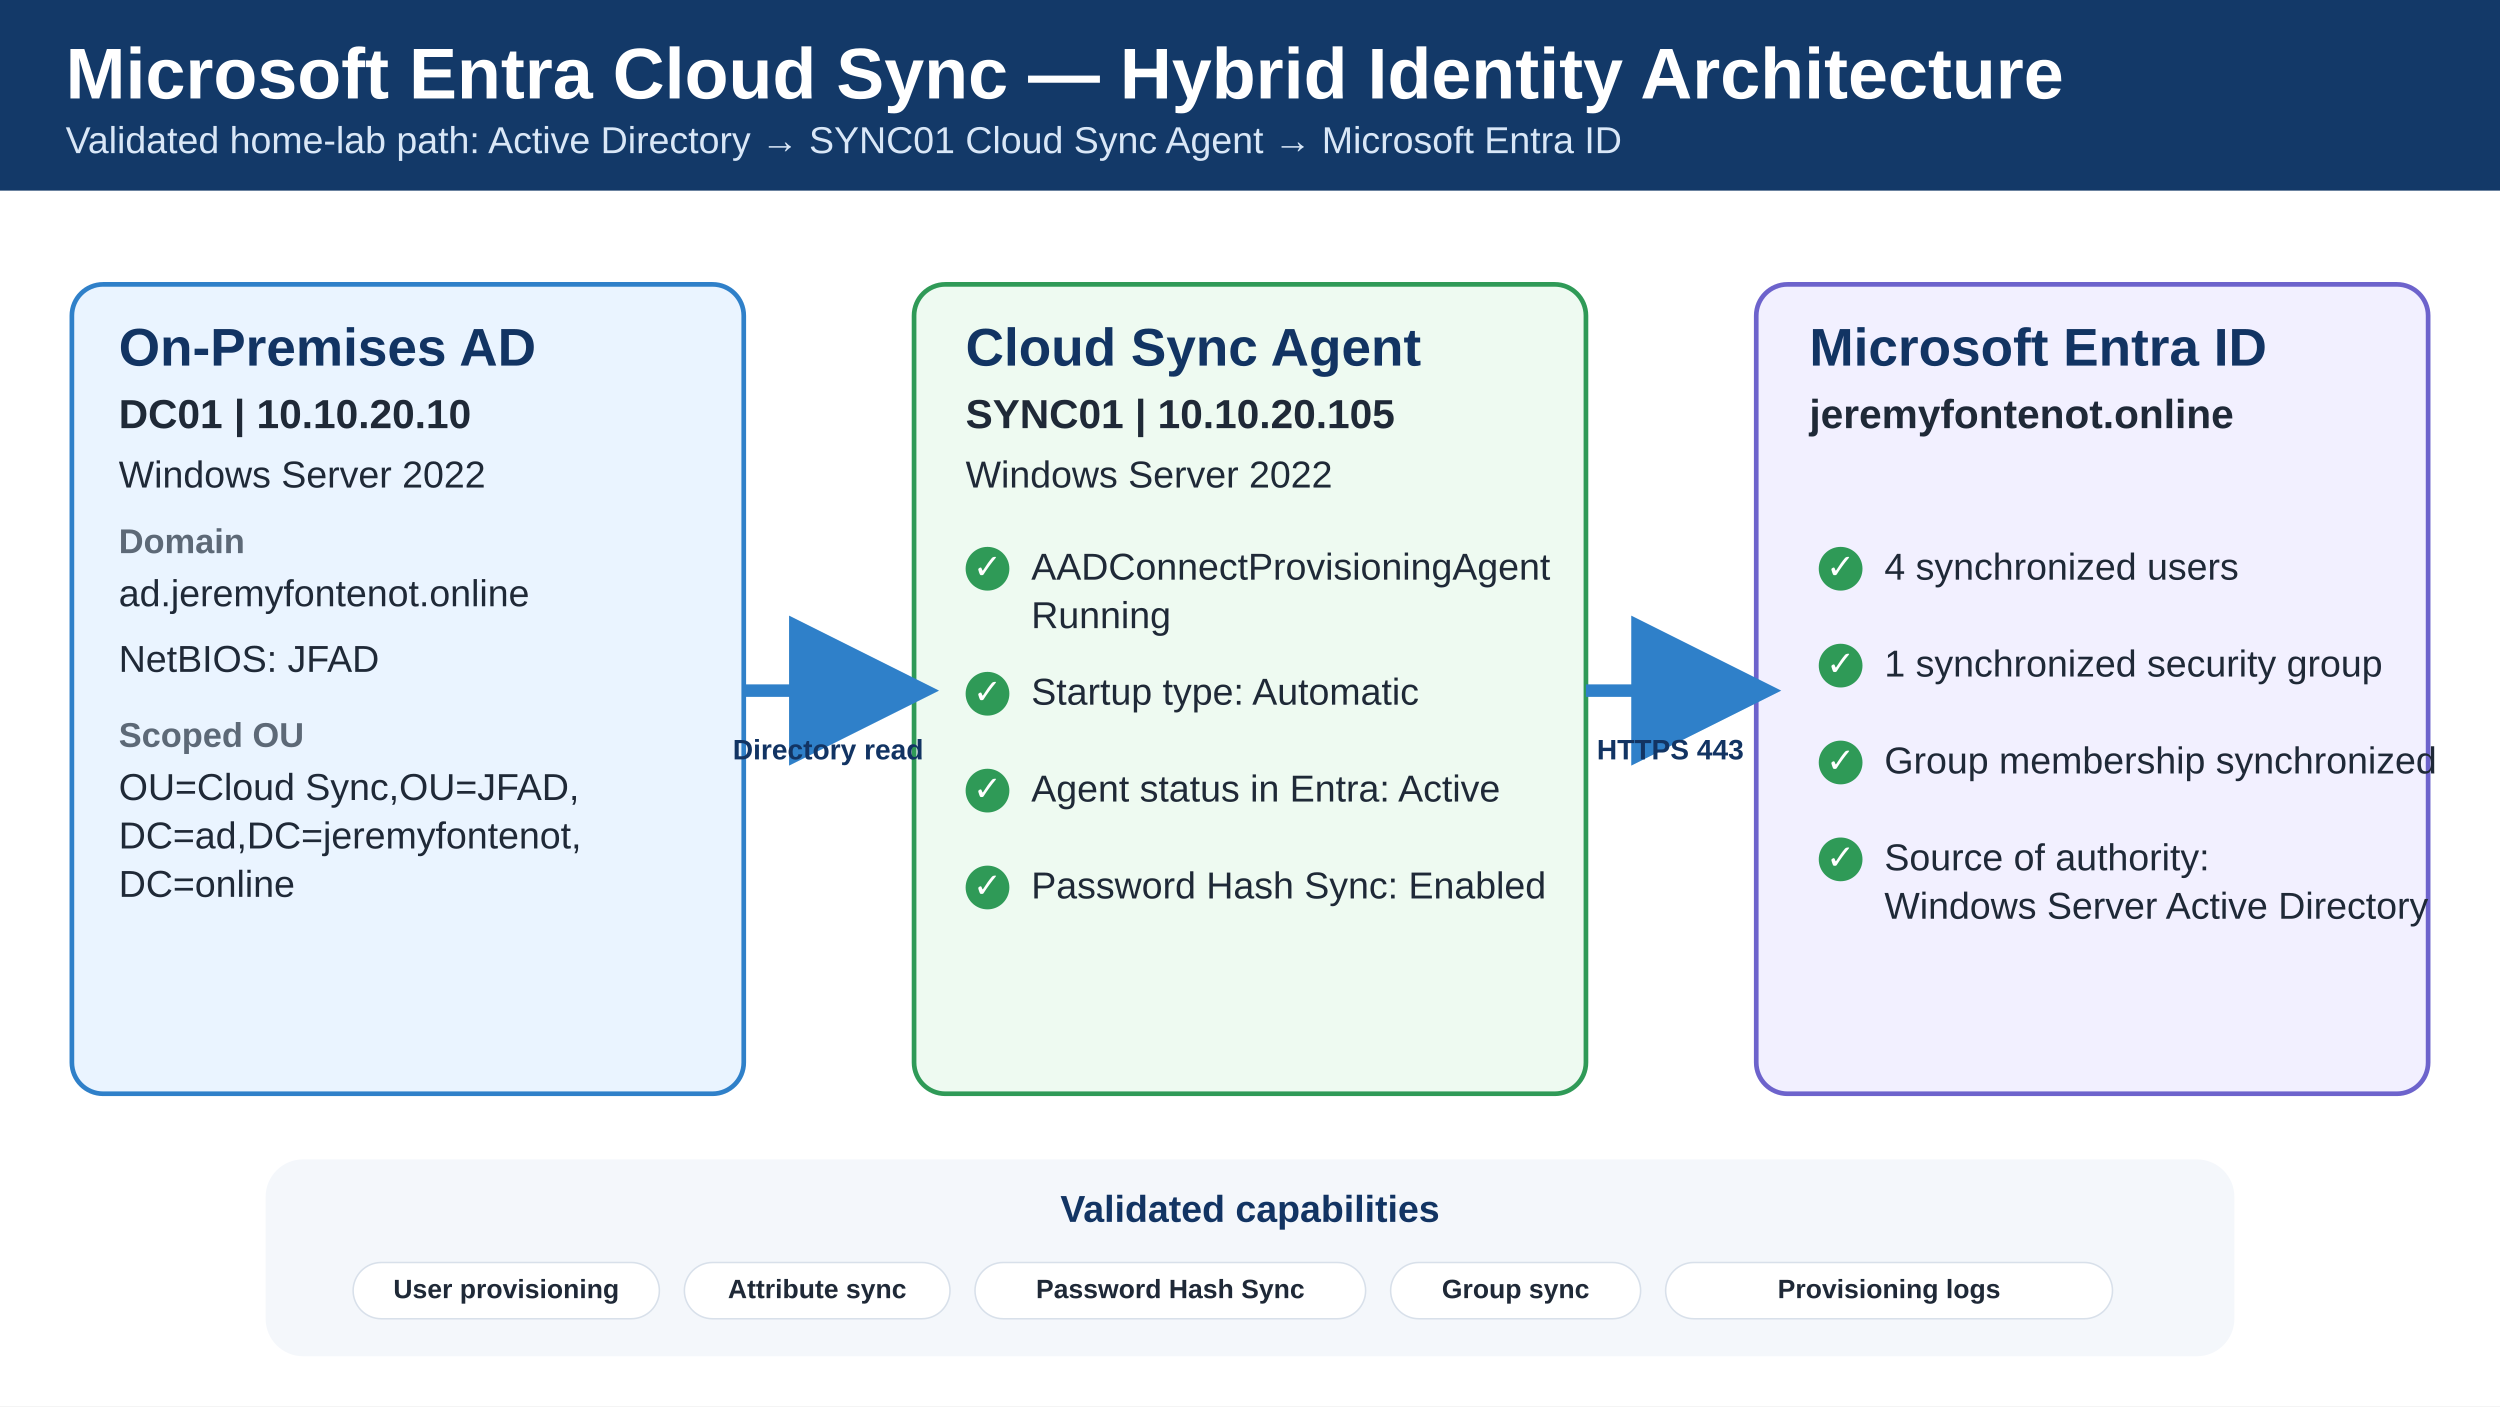
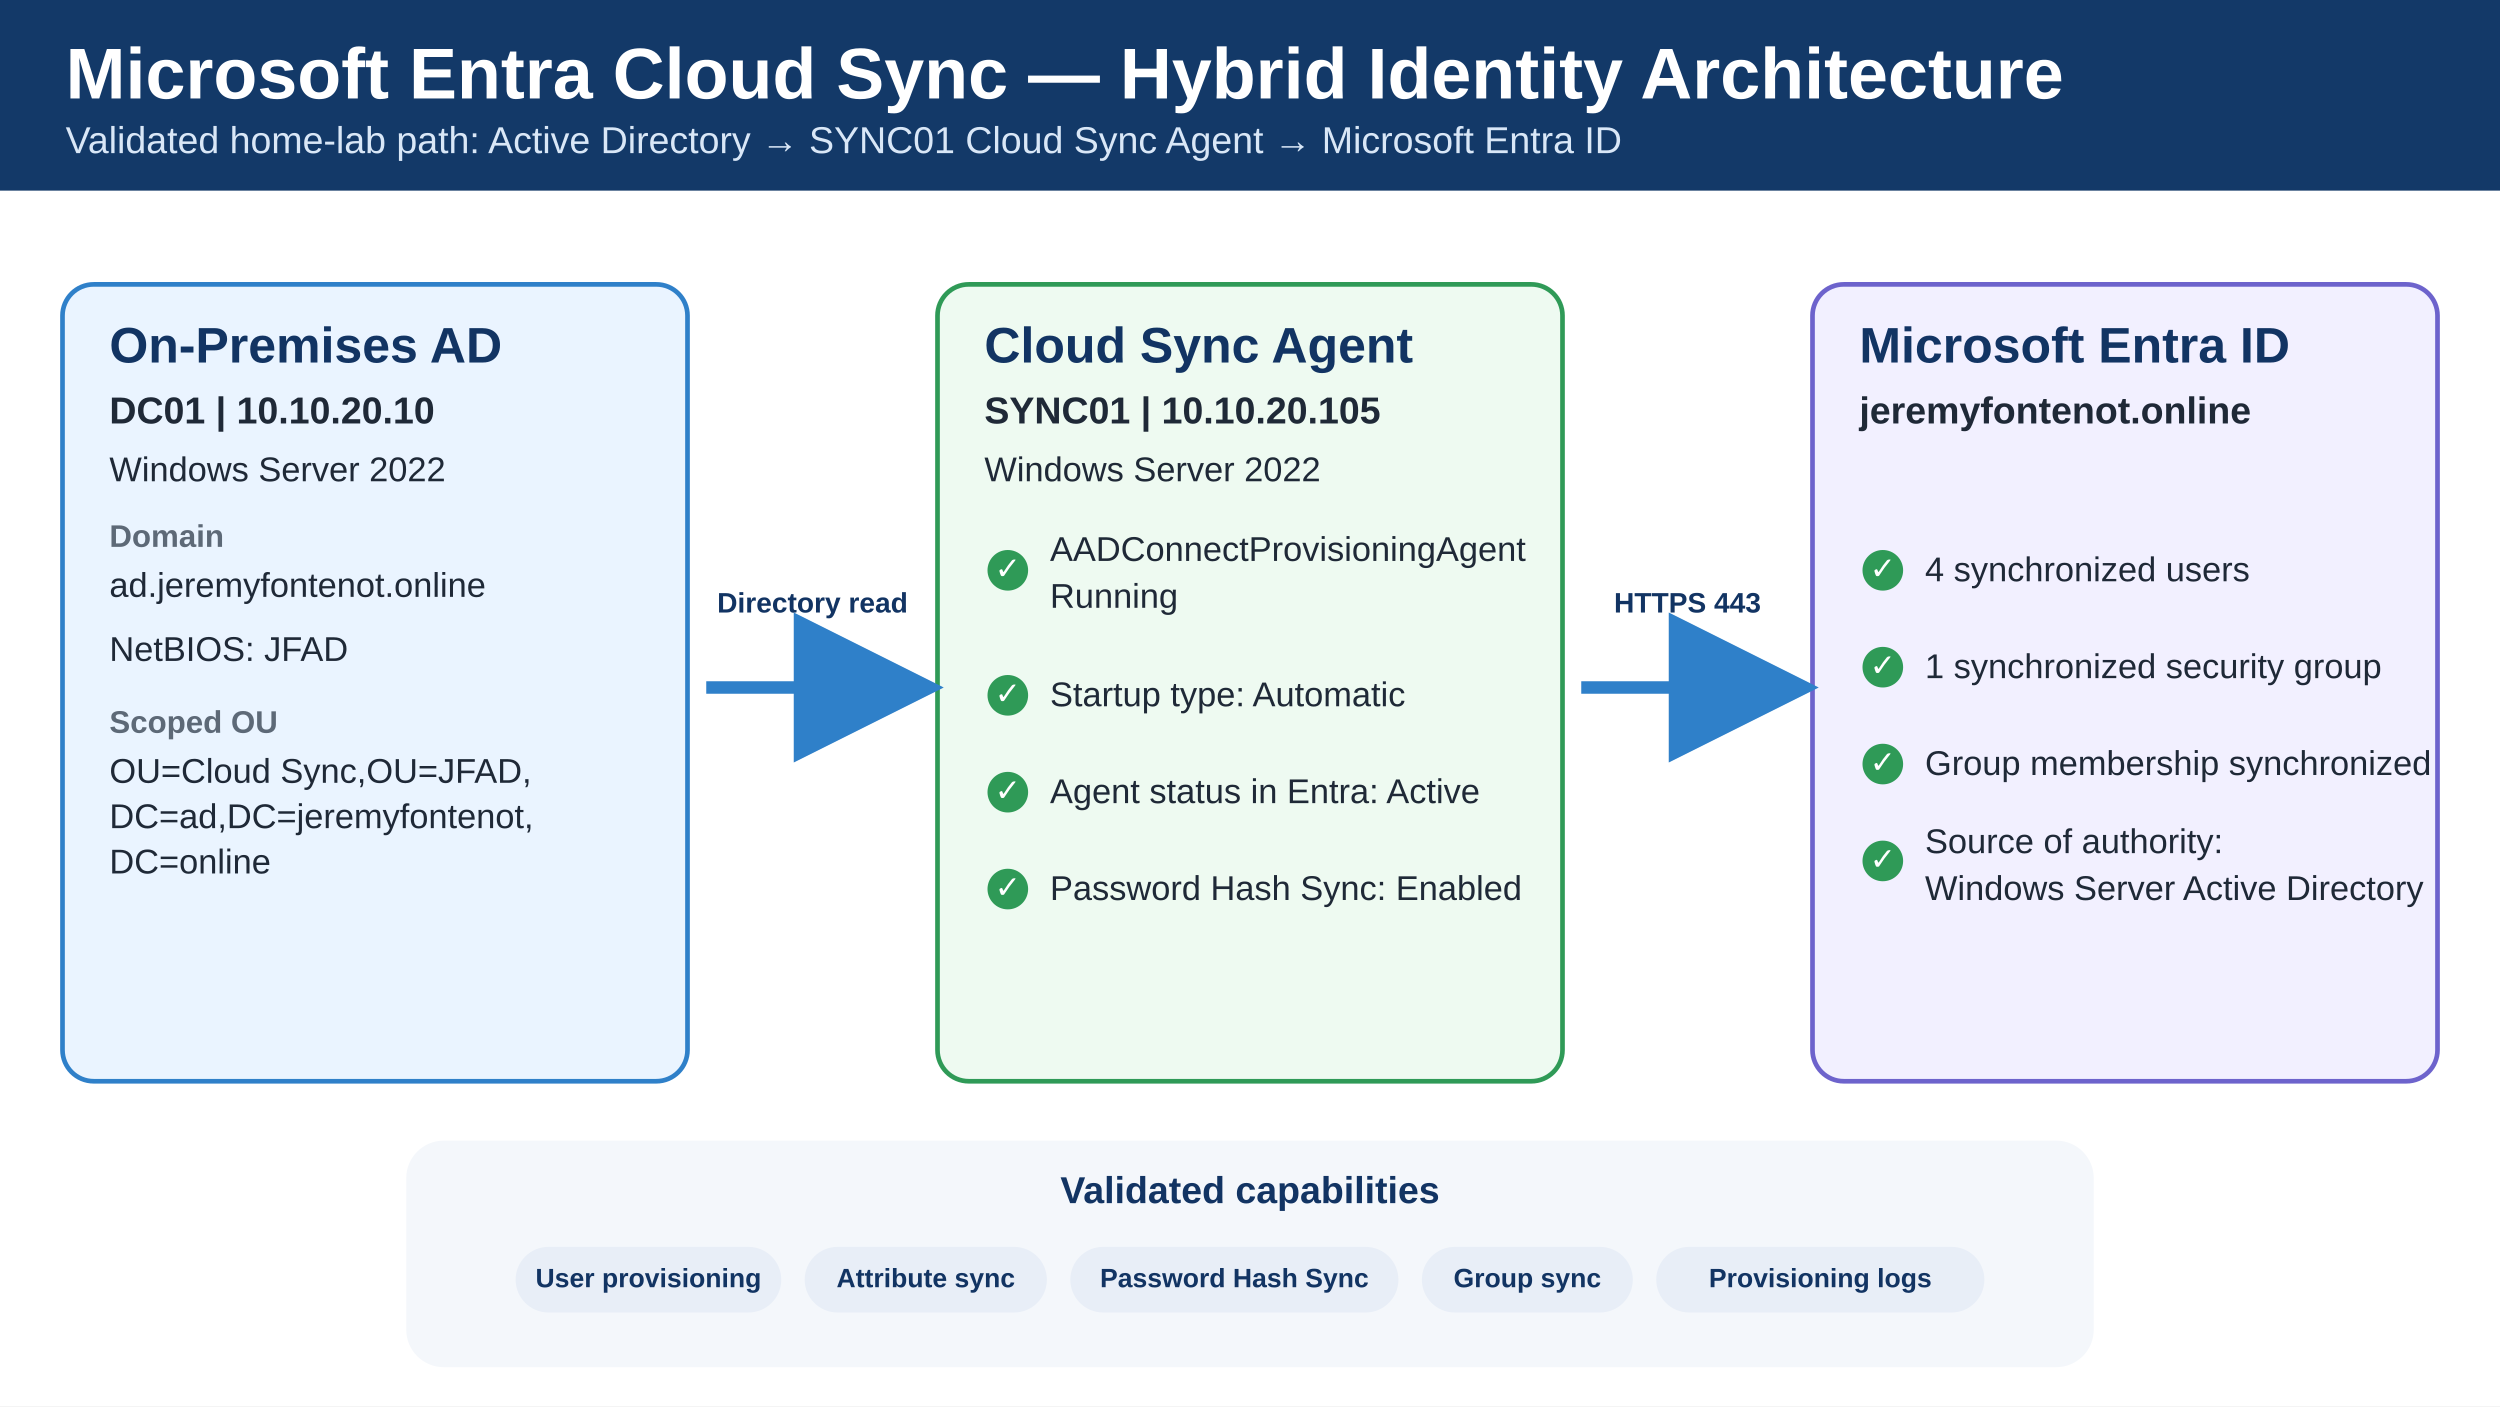
<svg xmlns="http://www.w3.org/2000/svg" width="1600" height="900" viewBox="0 0 1600 900" role="img" aria-labelledby="title desc">
  <defs>
    <marker id="arrowBlue" markerWidth="12" markerHeight="12" refX="10" refY="6" orient="auto" markerUnits="strokeWidth">
      <path d="M0,0 L12,6 L0,12 z" fill="#2f80c9" />
    </marker>
    <style>
      .title { font: 700 46px 'Segoe UI', Arial, sans-serif; fill: #ffffff; }
      .subtitle { font: 400 24px 'Segoe UI', Arial, sans-serif; fill: #d9e7f7; }
-       .box-title { font: 700 34px 'Segoe UI', Arial, sans-serif; fill: #123463; }
-       .box-strong { font: 700 26px 'Segoe UI', Arial, sans-serif; fill: #1f2937; }
-       .body { font: 400 24px 'Segoe UI', Arial, sans-serif; fill: #1f2937; }
-       .label { font: 700 22px 'Segoe UI', Arial, sans-serif; fill: #5d6977; }
-       .flow-label { font: 700 18px 'Segoe UI', Arial, sans-serif; fill: #123463; text-anchor: middle; }
+       .box-title { font: 700 32px 'Segoe UI', Arial, sans-serif; fill: #123463; }
+       .box-strong { font: 700 24px 'Segoe UI', Arial, sans-serif; fill: #1f2937; }
+       .body { font: 400 22px 'Segoe UI', Arial, sans-serif; fill: #1f2937; }
+       .label { font: 700 20px 'Segoe UI', Arial, sans-serif; fill: #5d6977; }
+       .arrow-label { font: 700 18px 'Segoe UI', Arial, sans-serif; fill: #123463; text-anchor: middle; }
      .footer-head { font: 700 24px 'Segoe UI', Arial, sans-serif; fill: #123463; text-anchor: middle; }
-       .chip { font: 600 17px 'Segoe UI', Arial, sans-serif; fill: #1f2937; text-anchor: middle; dominant-baseline: middle; }
-       .check { font: 700 22px 'Segoe UI', Arial, sans-serif; fill: #ffffff; text-anchor: middle; dominant-baseline: middle; }
+       .chip-text { font: 600 17px 'Segoe UI', Arial, sans-serif; fill: #123463; text-anchor: middle; dominant-baseline: middle; }
+       .check { font: 700 20px 'Segoe UI', Arial, sans-serif; fill: #ffffff; text-anchor: middle; dominant-baseline: middle; }
    </style>
  </defs>
  <rect width="1600" height="900" fill="#ffffff" />
  <rect x="0" y="0" width="1600" height="122" fill="#133968" />
  <text x="42" y="63" class="title">Microsoft Entra Cloud Sync — Hybrid Identity Architecture</text>
  <text x="42" y="98" class="subtitle">Validated home-lab path: Active Directory → SYNC01 Cloud Sync Agent → Microsoft Entra ID</text>
-   <rect x="46" y="182" width="430" height="518" rx="20" fill="#eaf4ff" stroke="#2f80c9" stroke-width="3" />
-   <text x="76" y="234" class="box-title">On-Premises AD</text>
-   <text x="76" y="274" class="box-strong">DC01  |  10.10.20.10</text>
-   <text x="76" y="312" class="body">Windows Server 2022</text>
-   <text x="76" y="354" class="label">Domain</text>
-   <text x="76" y="388" class="body">ad.jeremyfontenot.online</text>
-   <text x="76" y="430" class="body">NetBIOS: JFAD</text>
-   <text x="76" y="478" class="label">Scoped OU</text>
-   <text x="76" y="512" class="body">
-     <tspan x="76" dy="0">OU=Cloud Sync,OU=JFAD,</tspan>
-     <tspan x="76" dy="31">DC=ad,DC=jeremyfontenot,</tspan>
-     <tspan x="76" dy="31">DC=online</tspan>
+   <rect x="40" y="182" width="400" height="510" rx="20" fill="#eaf4ff" stroke="#2f80c9" stroke-width="3" />
+   <text x="70" y="232" class="box-title">On-Premises AD</text>
+   <text x="70" y="271" class="box-strong">DC01  |  10.10.20.10</text>
+   <text x="70" y="308" class="body">Windows Server 2022</text>
+   <text x="70" y="350" class="label">Domain</text>
+   <text x="70" y="382" class="body">ad.jeremyfontenot.online</text>
+   <text x="70" y="423" class="body">NetBIOS: JFAD</text>
+   <text x="70" y="469" class="label">Scoped OU</text>
+   <text x="70" y="501" class="body">
+     <tspan x="70" dy="0">OU=Cloud Sync,OU=JFAD,</tspan>
+     <tspan x="70" dy="29">DC=ad,DC=jeremyfontenot,</tspan>
+     <tspan x="70" dy="29">DC=online</tspan>
  </text>
-   <rect x="585" y="182" width="430" height="518" rx="20" fill="#eefaf1" stroke="#2f9a57" stroke-width="3" />
-   <text x="618" y="234" class="box-title">Cloud Sync Agent</text>
-   <text x="618" y="274" class="box-strong">SYNC01  |  10.10.20.105</text>
-   <text x="618" y="312" class="body">Windows Server 2022</text>
-   <circle cx="632" cy="364" r="14" fill="#2f9a57" />
-   <text x="632" y="364" class="check">✓</text>
-   <text x="660" y="371" class="body">AADConnectProvisioningAgent</text>
-   <text x="660" y="402" class="body">Running</text>
-   <circle cx="632" cy="444" r="14" fill="#2f9a57" />
-   <text x="632" y="444" class="check">✓</text>
-   <text x="660" y="451" class="body">Startup type: Automatic</text>
-   <circle cx="632" cy="506" r="14" fill="#2f9a57" />
-   <text x="632" y="506" class="check">✓</text>
-   <text x="660" y="513" class="body">Agent status in Entra: Active</text>
-   <circle cx="632" cy="568" r="14" fill="#2f9a57" />
-   <text x="632" y="568" class="check">✓</text>
-   <text x="660" y="575" class="body">Password Hash Sync: Enabled</text>
-   <rect x="1124" y="182" width="430" height="518" rx="20" fill="#f2f0ff" stroke="#6d63cc" stroke-width="3" />
-   <text x="1158" y="234" class="box-title">Microsoft Entra ID</text>
-   <text x="1158" y="274" class="box-strong">jeremyfontenot.online</text>
-   <circle cx="1178" cy="364" r="14" fill="#2f9a57" />
-   <text x="1178" y="364" class="check">✓</text>
-   <text x="1206" y="371" class="body">4 synchronized users</text>
-   <circle cx="1178" cy="426" r="14" fill="#2f9a57" />
-   <text x="1178" y="426" class="check">✓</text>
-   <text x="1206" y="433" class="body">1 synchronized security group</text>
-   <circle cx="1178" cy="488" r="14" fill="#2f9a57" />
-   <text x="1178" y="488" class="check">✓</text>
-   <text x="1206" y="495" class="body">Group membership synchronized</text>
-   <circle cx="1178" cy="550" r="14" fill="#2f9a57" />
-   <text x="1178" y="550" class="check">✓</text>
-   <text x="1206" y="557" class="body">Source of authority:</text>
-   <text x="1206" y="588" class="body">Windows Server Active Directory</text>
-   <line x1="476" y1="442" x2="585" y2="442" stroke="#2f80c9" stroke-width="8" marker-end="url(#arrowBlue)" />
-   <text x="530" y="486" class="flow-label">Directory read</text>
-   <line x1="1015" y1="442" x2="1124" y2="442" stroke="#2f80c9" stroke-width="8" marker-end="url(#arrowBlue)" />
-   <text x="1069" y="486" class="flow-label">HTTPS 443</text>
-   <rect x="170" y="742" width="1260" height="126" rx="24" fill="#f4f7fb" />
-   <text x="800" y="782" class="footer-head">Validated capabilities</text>
-   <rect x="226" y="808" width="196" height="36" rx="18" fill="#ffffff" stroke="#d8e0ea" />
-   <text x="324" y="826" class="chip">User provisioning</text>
-   <rect x="438" y="808" width="170" height="36" rx="18" fill="#ffffff" stroke="#d8e0ea" />
-   <text x="523" y="826" class="chip">Attribute sync</text>
-   <rect x="624" y="808" width="250" height="36" rx="18" fill="#ffffff" stroke="#d8e0ea" />
-   <text x="749" y="826" class="chip">Password Hash Sync</text>
-   <rect x="890" y="808" width="160" height="36" rx="18" fill="#ffffff" stroke="#d8e0ea" />
-   <text x="970" y="826" class="chip">Group sync</text>
-   <rect x="1066" y="808" width="286" height="36" rx="18" fill="#ffffff" stroke="#d8e0ea" />
-   <text x="1209" y="826" class="chip">Provisioning logs</text>
+   <rect x="600" y="182" width="400" height="510" rx="20" fill="#eefaf1" stroke="#2f9a57" stroke-width="3" />
+   <text x="630" y="232" class="box-title">Cloud Sync Agent</text>
+   <text x="630" y="271" class="box-strong">SYNC01  |  10.10.20.105</text>
+   <text x="630" y="308" class="body">Windows Server 2022</text>
+   <circle cx="645" cy="365" r="13" fill="#2f9a57" />
+   <text x="645" y="365" class="check">✓</text>
+   <text x="672" y="359" class="body">AADConnectProvisioningAgent</text>
+   <text x="672" y="389" class="body">Running</text>
+   <circle cx="645" cy="445" r="13" fill="#2f9a57" />
+   <text x="645" y="445" class="check">✓</text>
+   <text x="672" y="452" class="body">Startup type: Automatic</text>
+   <circle cx="645" cy="507" r="13" fill="#2f9a57" />
+   <text x="645" y="507" class="check">✓</text>
+   <text x="672" y="514" class="body">Agent status in Entra: Active</text>
+   <circle cx="645" cy="569" r="13" fill="#2f9a57" />
+   <text x="645" y="569" class="check">✓</text>
+   <text x="672" y="576" class="body">Password Hash Sync: Enabled</text>
+   <rect x="1160" y="182" width="400" height="510" rx="20" fill="#f2f0ff" stroke="#6d63cc" stroke-width="3" />
+   <text x="1190" y="232" class="box-title">Microsoft Entra ID</text>
+   <text x="1190" y="271" class="box-strong">jeremyfontenot.online</text>
+   <circle cx="1205" cy="365" r="13" fill="#2f9a57" />
+   <text x="1205" y="365" class="check">✓</text>
+   <text x="1232" y="372" class="body">4 synchronized users</text>
+   <circle cx="1205" cy="427" r="13" fill="#2f9a57" />
+   <text x="1205" y="427" class="check">✓</text>
+   <text x="1232" y="434" class="body">1 synchronized security group</text>
+   <circle cx="1205" cy="489" r="13" fill="#2f9a57" />
+   <text x="1205" y="489" class="check">✓</text>
+   <text x="1232" y="496" class="body">Group membership synchronized</text>
+   <circle cx="1205" cy="551" r="13" fill="#2f9a57" />
+   <text x="1205" y="551" class="check">✓</text>
+   <text x="1232" y="546" class="body">Source of authority:</text>
+   <text x="1232" y="576" class="body">Windows Server Active Directory</text>
+   <text x="520" y="392" class="arrow-label">Directory read</text>
+   <line x1="452" y1="440" x2="588" y2="440" stroke="#2f80c9" stroke-width="8" marker-end="url(#arrowBlue)" />
+   <text x="1080" y="392" class="arrow-label">HTTPS 443</text>
+   <line x1="1012" y1="440" x2="1148" y2="440" stroke="#2f80c9" stroke-width="8" marker-end="url(#arrowBlue)" />
+   <rect x="260" y="730" width="1080" height="145" rx="24" fill="#f4f7fb" />
+   <text x="800" y="770" class="footer-head">Validated capabilities</text>
+   <rect x="330" y="798" width="170" height="42" rx="21" fill="#e8eef7" />
+   <text x="415" y="819" class="chip-text">User provisioning</text>
+   <rect x="515" y="798" width="155" height="42" rx="21" fill="#e8eef7" />
+   <text x="592.5" y="819" class="chip-text">Attribute sync</text>
+   <rect x="685" y="798" width="210" height="42" rx="21" fill="#e8eef7" />
+   <text x="790" y="819" class="chip-text">Password Hash Sync</text>
+   <rect x="910" y="798" width="135" height="42" rx="21" fill="#e8eef7" />
+   <text x="977.5" y="819" class="chip-text">Group sync</text>
+   <rect x="1060" y="798" width="210" height="42" rx="21" fill="#e8eef7" />
+   <text x="1165" y="819" class="chip-text">Provisioning logs</text>
</svg>
